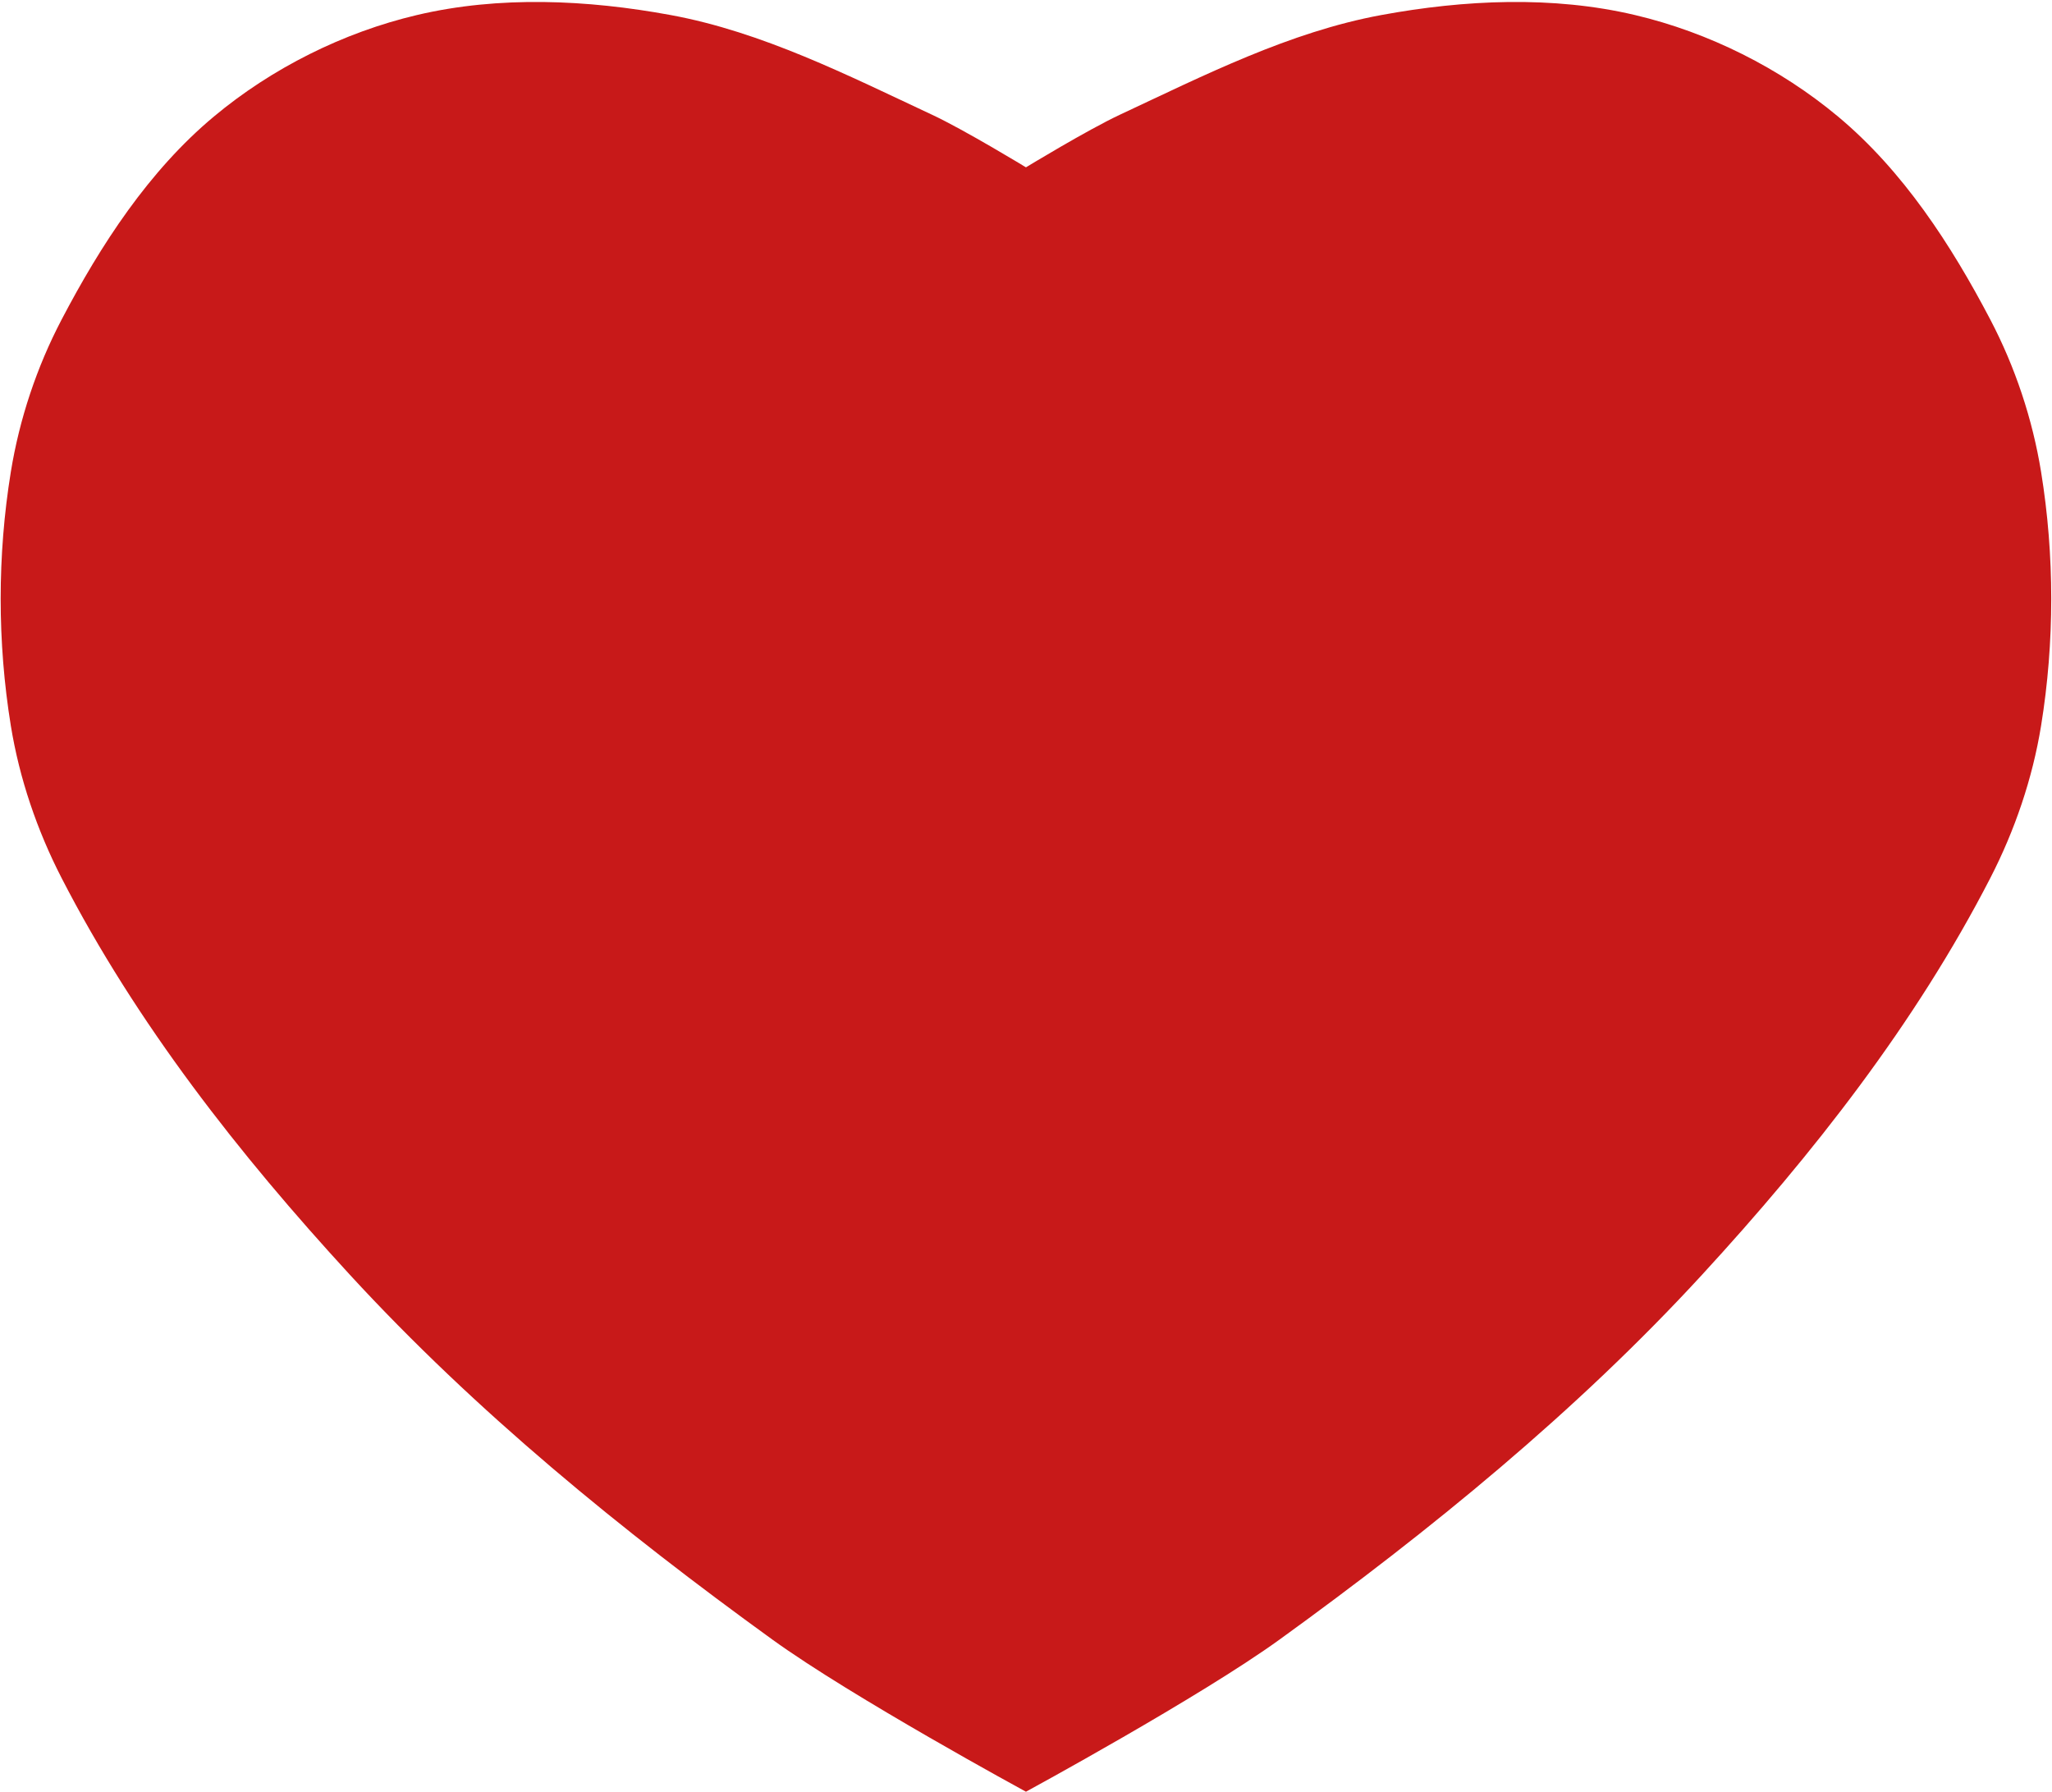
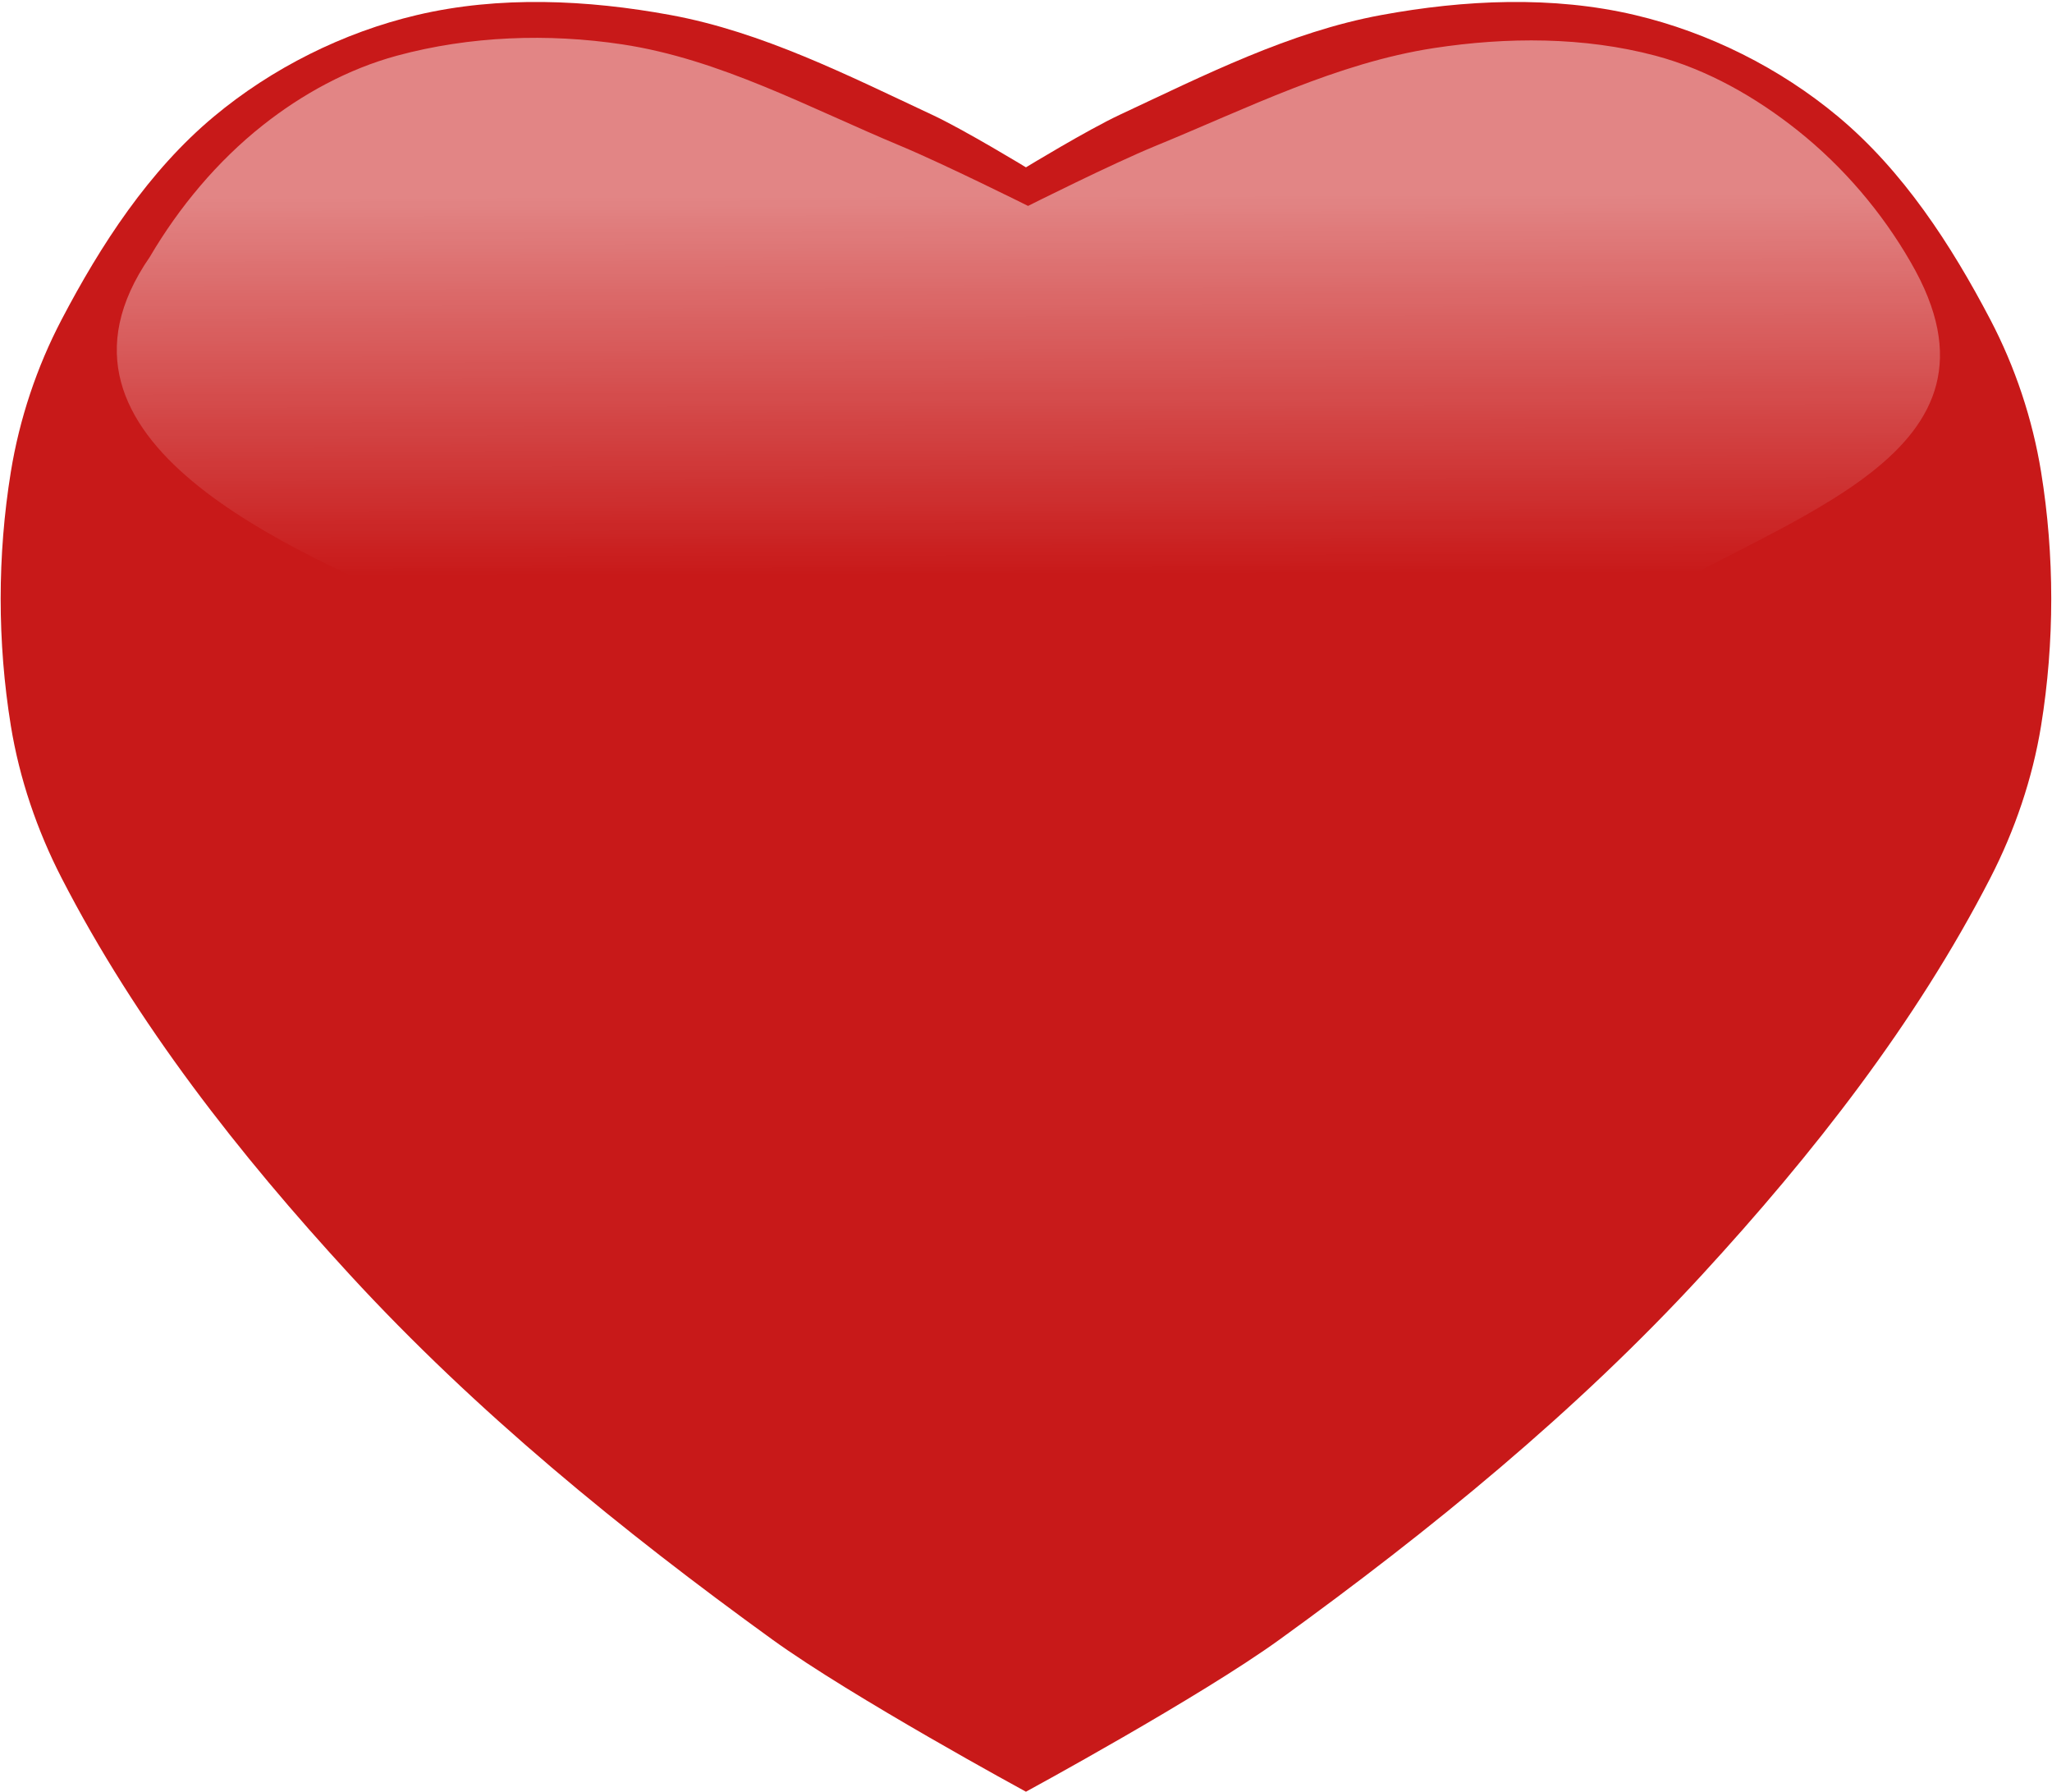
<svg xmlns="http://www.w3.org/2000/svg" width="370px" height="323px" viewBox="0 0 370 323" version="1.1">
  <defs>
-     <linearGradient x1="49.982%" y1="22.128%" x2="50.276%" y2="75.871%">
+     <linearGradient x1="49.982%" y1="22.128%" x2="50.276%" y2="75.871%" id="linearGradient-1">
      <stop stop-color="#FFFFFF" offset="0%" />
      <stop stop-color="#FFFFFF" stop-opacity="0" offset="100%" />
    </linearGradient>
  </defs>
-   <g stroke="none" stroke-width="1" fill-rule="evenodd">
-     <g fill-rule="nonzero">
-       <g>
-         <path d="M184.992,30.169 C184.992,30.169 196.064,23.427 201.923,20.687 C217.155,13.565 232.52,5.759 249.056,2.713 C264.057,-0.051 279.971,-0.792 294.816,2.713 C308.094,5.847 320.949,12.275 331.424,21.017 C343.135,30.79 351.801,44.114 358.88,57.625 C363.357,66.17 366.486,75.558 368.032,85.08 C370.475,100.137 370.475,115.784 368.032,130.84 C366.486,140.363 363.292,149.718 358.88,158.296 C345.397,184.508 326.848,208.135 306.897,229.833 C284.2,254.517 257.92,275.92 230.752,295.576 C216.34,306.003 184.992,323.032 184.992,323.032 C184.992,323.032 153.644,306.003 139.232,295.576 C112.064,275.92 85.785,254.517 63.088,229.833 C43.137,208.135 24.588,184.508 11.105,158.296 C6.692,149.718 3.498,140.363 1.953,130.84 C-0.49,115.784 -0.49,100.137 1.953,85.08 C3.498,75.558 6.628,66.17 11.105,57.625 C18.184,44.114 26.85,30.79 38.561,21.017 C49.035,12.275 61.891,5.847 75.169,2.713 C90.014,-0.792 105.928,-0.051 120.928,2.713 C137.465,5.759 152.83,13.565 168.061,20.687 C173.921,23.427 184.992,30.169 184.992,30.169 Z" fill="#C81919" />
-         <path d="M185.372,134.525 C221.762,135.441 260.121,125.567 293.732,110.021 C322.176,92.579 364.782,82.141 344.525,47.284 C339.342,38.26 332.343,30.07 324.208,23.58 C316.629,17.535 307.842,12.522 298.472,10.035 C285.615,6.623 271.738,6.653 258.588,8.662 C241.06,11.341 224.807,19.568 208.399,26.289 C200.549,29.505 185.372,37.125 185.372,37.125 C185.372,37.125 170.176,29.552 162.346,26.289 C145.932,19.449 129.813,10.66 112.23,8.003 C98.82,5.978 84.686,6.492 71.595,10.035 C62.796,12.417 54.464,16.967 47.322,22.631 C39.168,29.097 32.276,37.362 27.004,46.335 C3.986,79.709 53.544,99.403 77.981,110.53 C111.31,125.845 146.414,133.545 185.372,134.525 Z" fill="url(#linearGradient-1)" opacity="0.47" />
+   <g id="Page-1" stroke="none" stroke-width="1" fill-rule="evenodd">
+     <g id="heart" fill-rule="nonzero">
+       <g id="!heart">
+         <path d="M184.992,30.169 C184.992,30.169 196.064,23.427 201.923,20.687 C217.155,13.565 232.52,5.759 249.056,2.713 C264.057,-0.051 279.971,-0.792 294.816,2.713 C308.094,5.847 320.949,12.275 331.424,21.017 C343.135,30.79 351.801,44.114 358.88,57.625 C363.357,66.17 366.486,75.558 368.032,85.08 C370.475,100.137 370.475,115.784 368.032,130.84 C366.486,140.363 363.292,149.718 358.88,158.296 C345.397,184.508 326.848,208.135 306.897,229.833 C284.2,254.517 257.92,275.92 230.752,295.576 C216.34,306.003 184.992,323.032 184.992,323.032 C184.992,323.032 153.644,306.003 139.232,295.576 C112.064,275.92 85.785,254.517 63.088,229.833 C43.137,208.135 24.588,184.508 11.105,158.296 C6.692,149.718 3.498,140.363 1.953,130.84 C-0.49,115.784 -0.49,100.137 1.953,85.08 C3.498,75.558 6.628,66.17 11.105,57.625 C18.184,44.114 26.85,30.79 38.561,21.017 C49.035,12.275 61.891,5.847 75.169,2.713 C90.014,-0.792 105.928,-0.051 120.928,2.713 C137.465,5.759 152.83,13.565 168.061,20.687 C173.921,23.427 184.992,30.169 184.992,30.169 Z" id="path3011" fill="#C81919" />
+         <path d="M185.372,134.525 C221.762,135.441 260.121,125.567 293.732,110.021 C322.176,92.579 364.782,82.141 344.525,47.284 C339.342,38.26 332.343,30.07 324.208,23.58 C316.629,17.535 307.842,12.522 298.472,10.035 C285.615,6.623 271.738,6.653 258.588,8.662 C241.06,11.341 224.807,19.568 208.399,26.289 C200.549,29.505 185.372,37.125 185.372,37.125 C185.372,37.125 170.176,29.552 162.346,26.289 C145.932,19.449 129.813,10.66 112.23,8.003 C98.82,5.978 84.686,6.492 71.595,10.035 C62.796,12.417 54.464,16.967 47.322,22.631 C39.168,29.097 32.276,37.362 27.004,46.335 C3.986,79.709 53.544,99.403 77.981,110.53 C111.31,125.845 146.414,133.545 185.372,134.525 Z" id="path3013" fill="url(#linearGradient-1)" opacity="0.47" />
      </g>
    </g>
  </g>
</svg>
